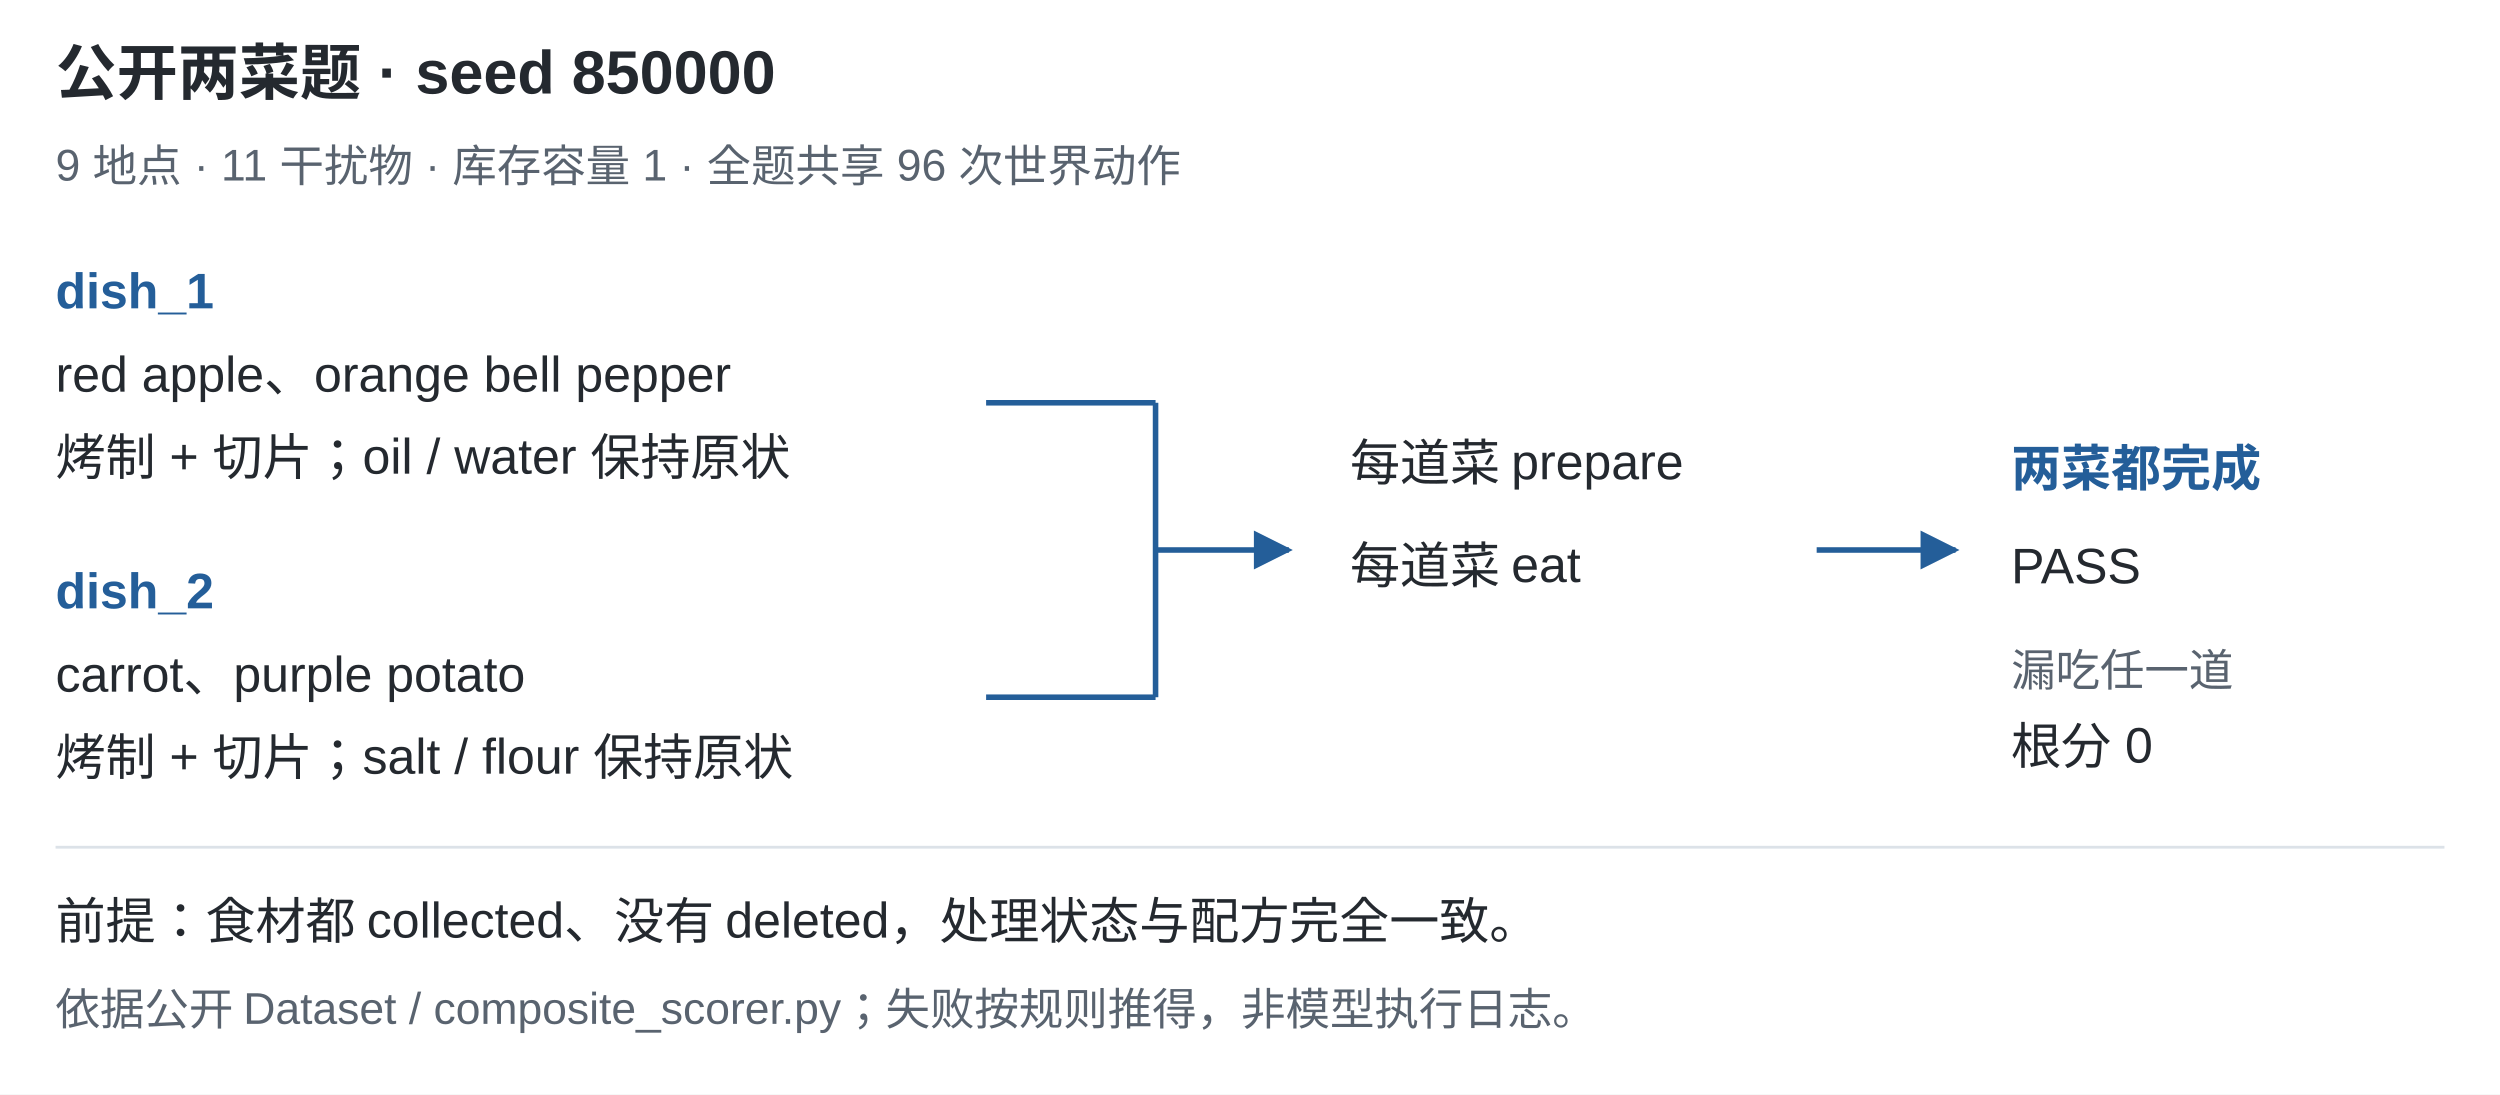
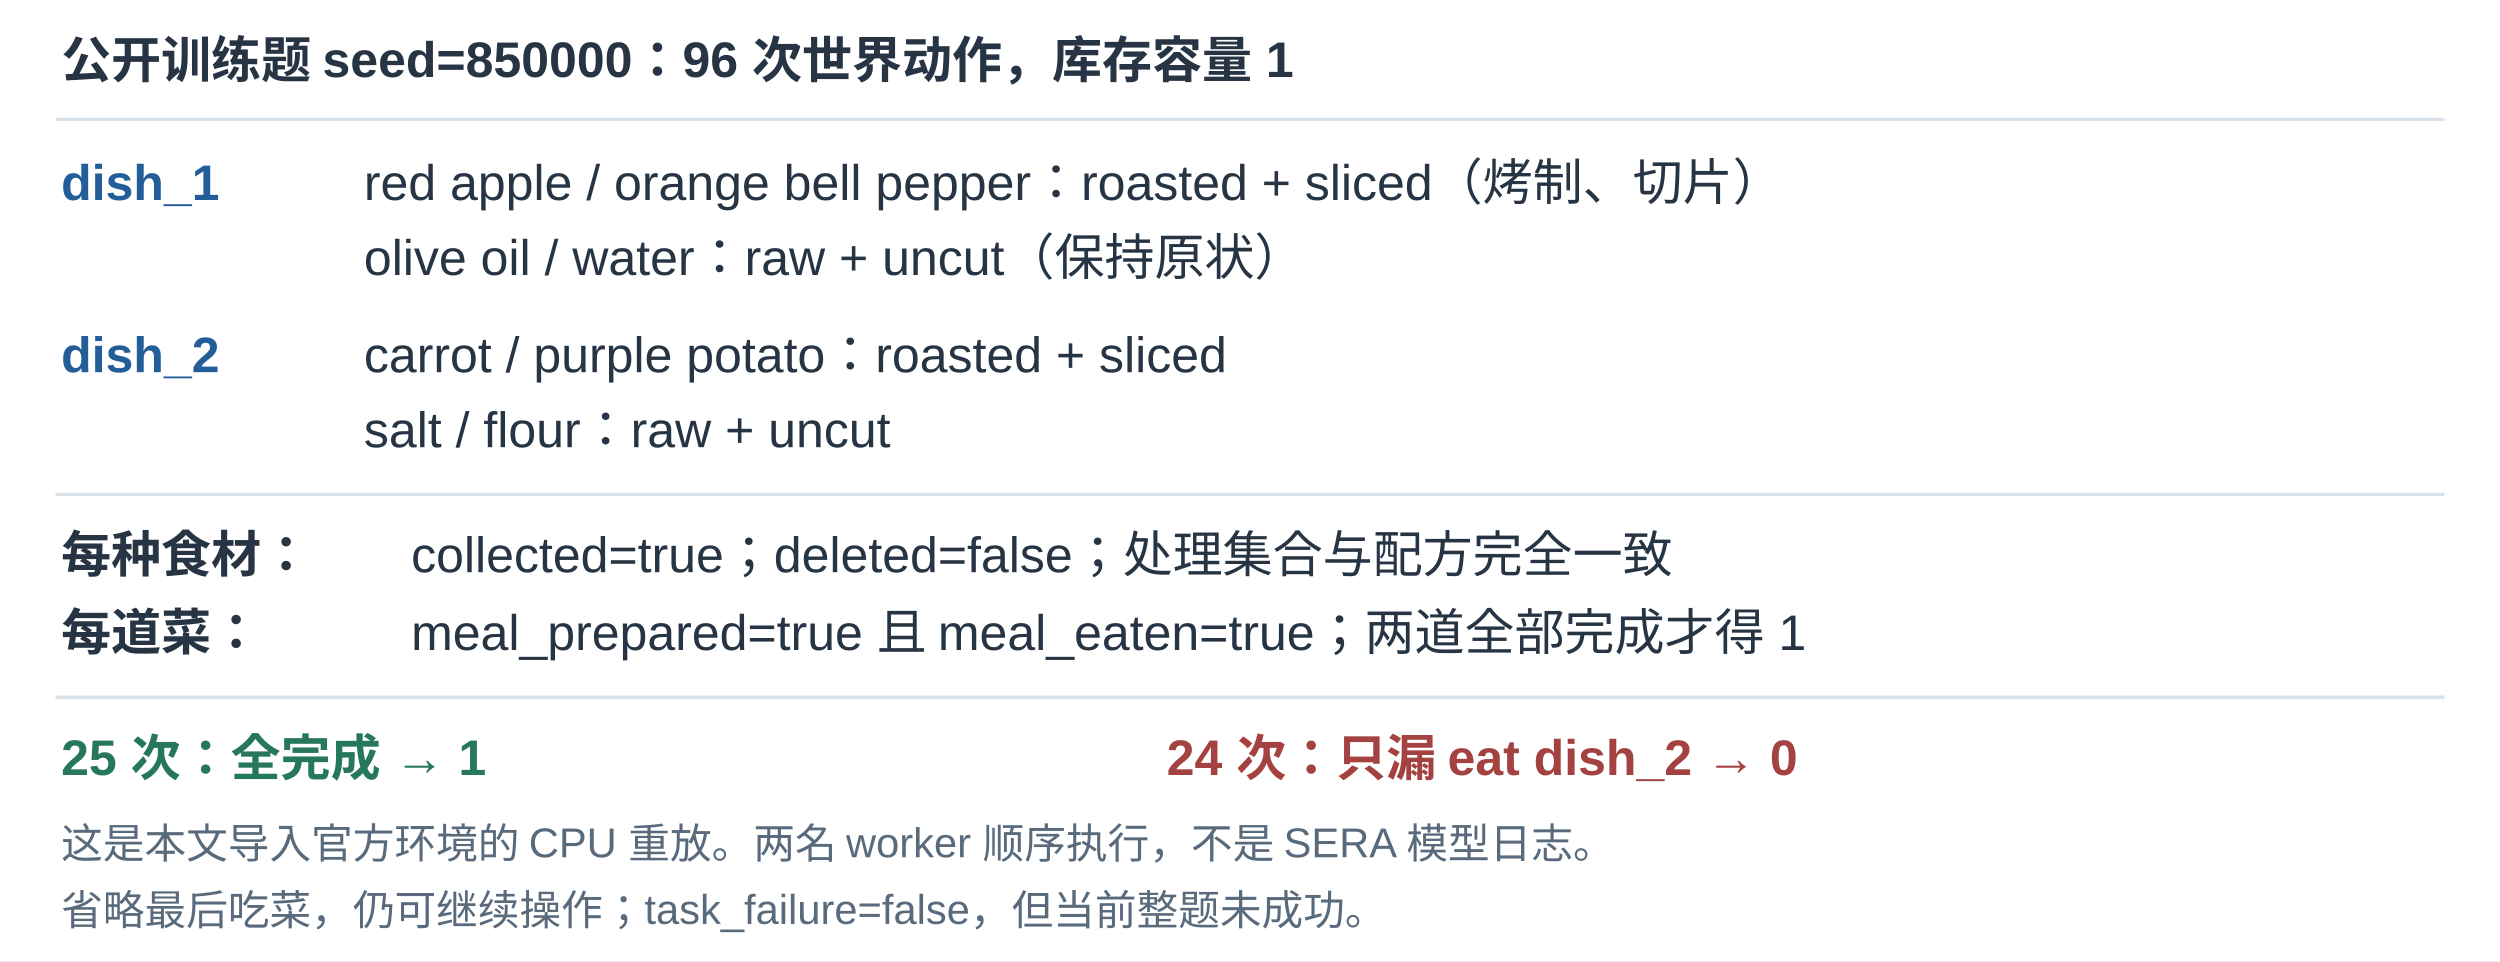
- <svg xmlns="http://www.w3.org/2000/svg" width="900" height="394" viewBox="0 0 900 394" role="img">
+ <svg xmlns="http://www.w3.org/2000/svg" width="900" height="346" viewBox="0 0 900 346" role="img" aria-label="真实TextWorld两菜配方与完整验收，实际CPU25动作通过，漏eat为0">
+   <style>text{font-family:Arial,'PingFang SC',sans-serif;fill:#263444;font-size:18px}.s{font-size:15px;fill:#586a7b}.b{font-weight:700}.blue{fill:#245e99}.green{fill:#26775e}.red{fill:#a44242}.mono{font-family:Menlo,monospace;font-size:16px}.rule{stroke:#d9e1ea;stroke-width:1.2}.arr{stroke:#245e99;stroke-width:1.8;fill:none;marker-end:url(#a)}</style>
  <defs>
-     <style>text{font:18px Arial,'PingFang SC',sans-serif;fill:#24292f}.h{font-size:22px;font-weight:700}.s{font-size:16px;fill:#59636f}.b{fill:#245e99;font-weight:700}.a{fill:none;stroke:#245e99;stroke-width:2;marker-end:url(#arrow)}</style>
-     <marker id="arrow" viewBox="0 0 10 10" refX="9" refY="5" markerWidth="7" markerHeight="7" orient="auto">
-       <path d="M0 0L10 5L0 10z" fill="#245e99" />
+     <marker id="a" markerWidth="8" markerHeight="8" refX="7" refY="4" orient="auto">
+       <path d="M0 0L8 4L0 8Z" fill="#245e99" />
    </marker>
  </defs>
-   <rect width="900" height="394" fill="white" />
-   <text x="20" y="34" class="h">公开两菜题 · seed 850000</text>
-   <text x="20" y="65" class="s">9 地点 · 11 干扰物 · 库存容量 1 · 全题共享 96 次世界动作</text>
-   <text x="20" y="111" class="b">dish_1</text>
-   <text x="20" y="141">red apple、orange bell pepper</text>
-   <text x="20" y="171">烤制 + 切片；oil / water 保持原状</text>
-   <text x="20" y="219" class="b">dish_2</text>
-   <text x="20" y="249">carrot、purple potato</text>
-   <text x="20" y="279">烤制 + 切片；salt / flour 保持原状</text>
-   <path d="M355 145H416M355 251H416M416 145V251M416 198H464" class="a" />
-   <text x="486" y="173">每道菜 prepare</text>
-   <text x="486" y="210">每道菜 eat</text>
-   <path d="M654 198H704" class="a" />
-   <text x="724" y="175" class="b">两菜都完成</text>
-   <text x="724" y="210">PASS</text>
-   <text x="724" y="247" class="s">漏吃任一道</text>
-   <text x="724" y="275" fill="#a84b47">根分 0</text>
-   <path d="M20 305H880" stroke="#dce2e8" />
-   <text x="20" y="338">前提：食材都 collected、没有 deleted，处理状态与配方完全一致。</text>
-   <text x="20" y="369" class="s">依据公开 Dataset / composite_scorer.py；失败按规则推得，非模型执行日志。</text>
+   <rect width="900" height="346" fill="#fff" />
+   <text x="22" y="28" class="b">公开训练题 seed=850000：96 次世界动作，库存容量 1</text>
+   <line x1="20" y1="43" x2="880" y2="43" class="rule" />
+   <text x="22" y="72" class="b blue">dish_1</text>
+   <text x="131" y="72">red apple / orange bell pepper：roasted + sliced（烤制、切片）</text>
+   <text x="131" y="99">olive oil / water：raw + uncut（保持原状）</text>
+   <text x="22" y="134" class="b blue">dish_2</text>
+   <text x="131" y="134">carrot / purple potato：roasted + sliced</text>
+   <text x="131" y="161">salt / flour：raw + uncut</text>
+   <line x1="20" y1="178" x2="880" y2="178" class="rule" />
+   <text x="22" y="206" class="b">每种食材：</text>
+   <text x="148" y="206">collected=true；deleted=false；处理集合与配方完全一致</text>
+   <text x="22" y="234" class="b">每道菜：</text>
+   <text x="148" y="234">meal_prepared=true 且 meal_eaten=true；两道全部完成才得 1</text>
+   <line x1="20" y1="251" x2="880" y2="251" class="rule" />
+   <text x="22" y="279" class="b green">25 次：全完成 → 1</text>
+   <text x="420" y="279" class="b red">24 次：只漏 eat dish_2 → 0</text>
+   <text x="22" y="309" class="s">这是本文导入官方环境的 CPU 重放。两名 worker 顺序执行，不是 SERA 模型日志。</text>
+   <text x="22" y="333" class="s">省略最后吃菜，仍可继续操作；task_failure=false，但当前整题未成功。</text>
</svg>
